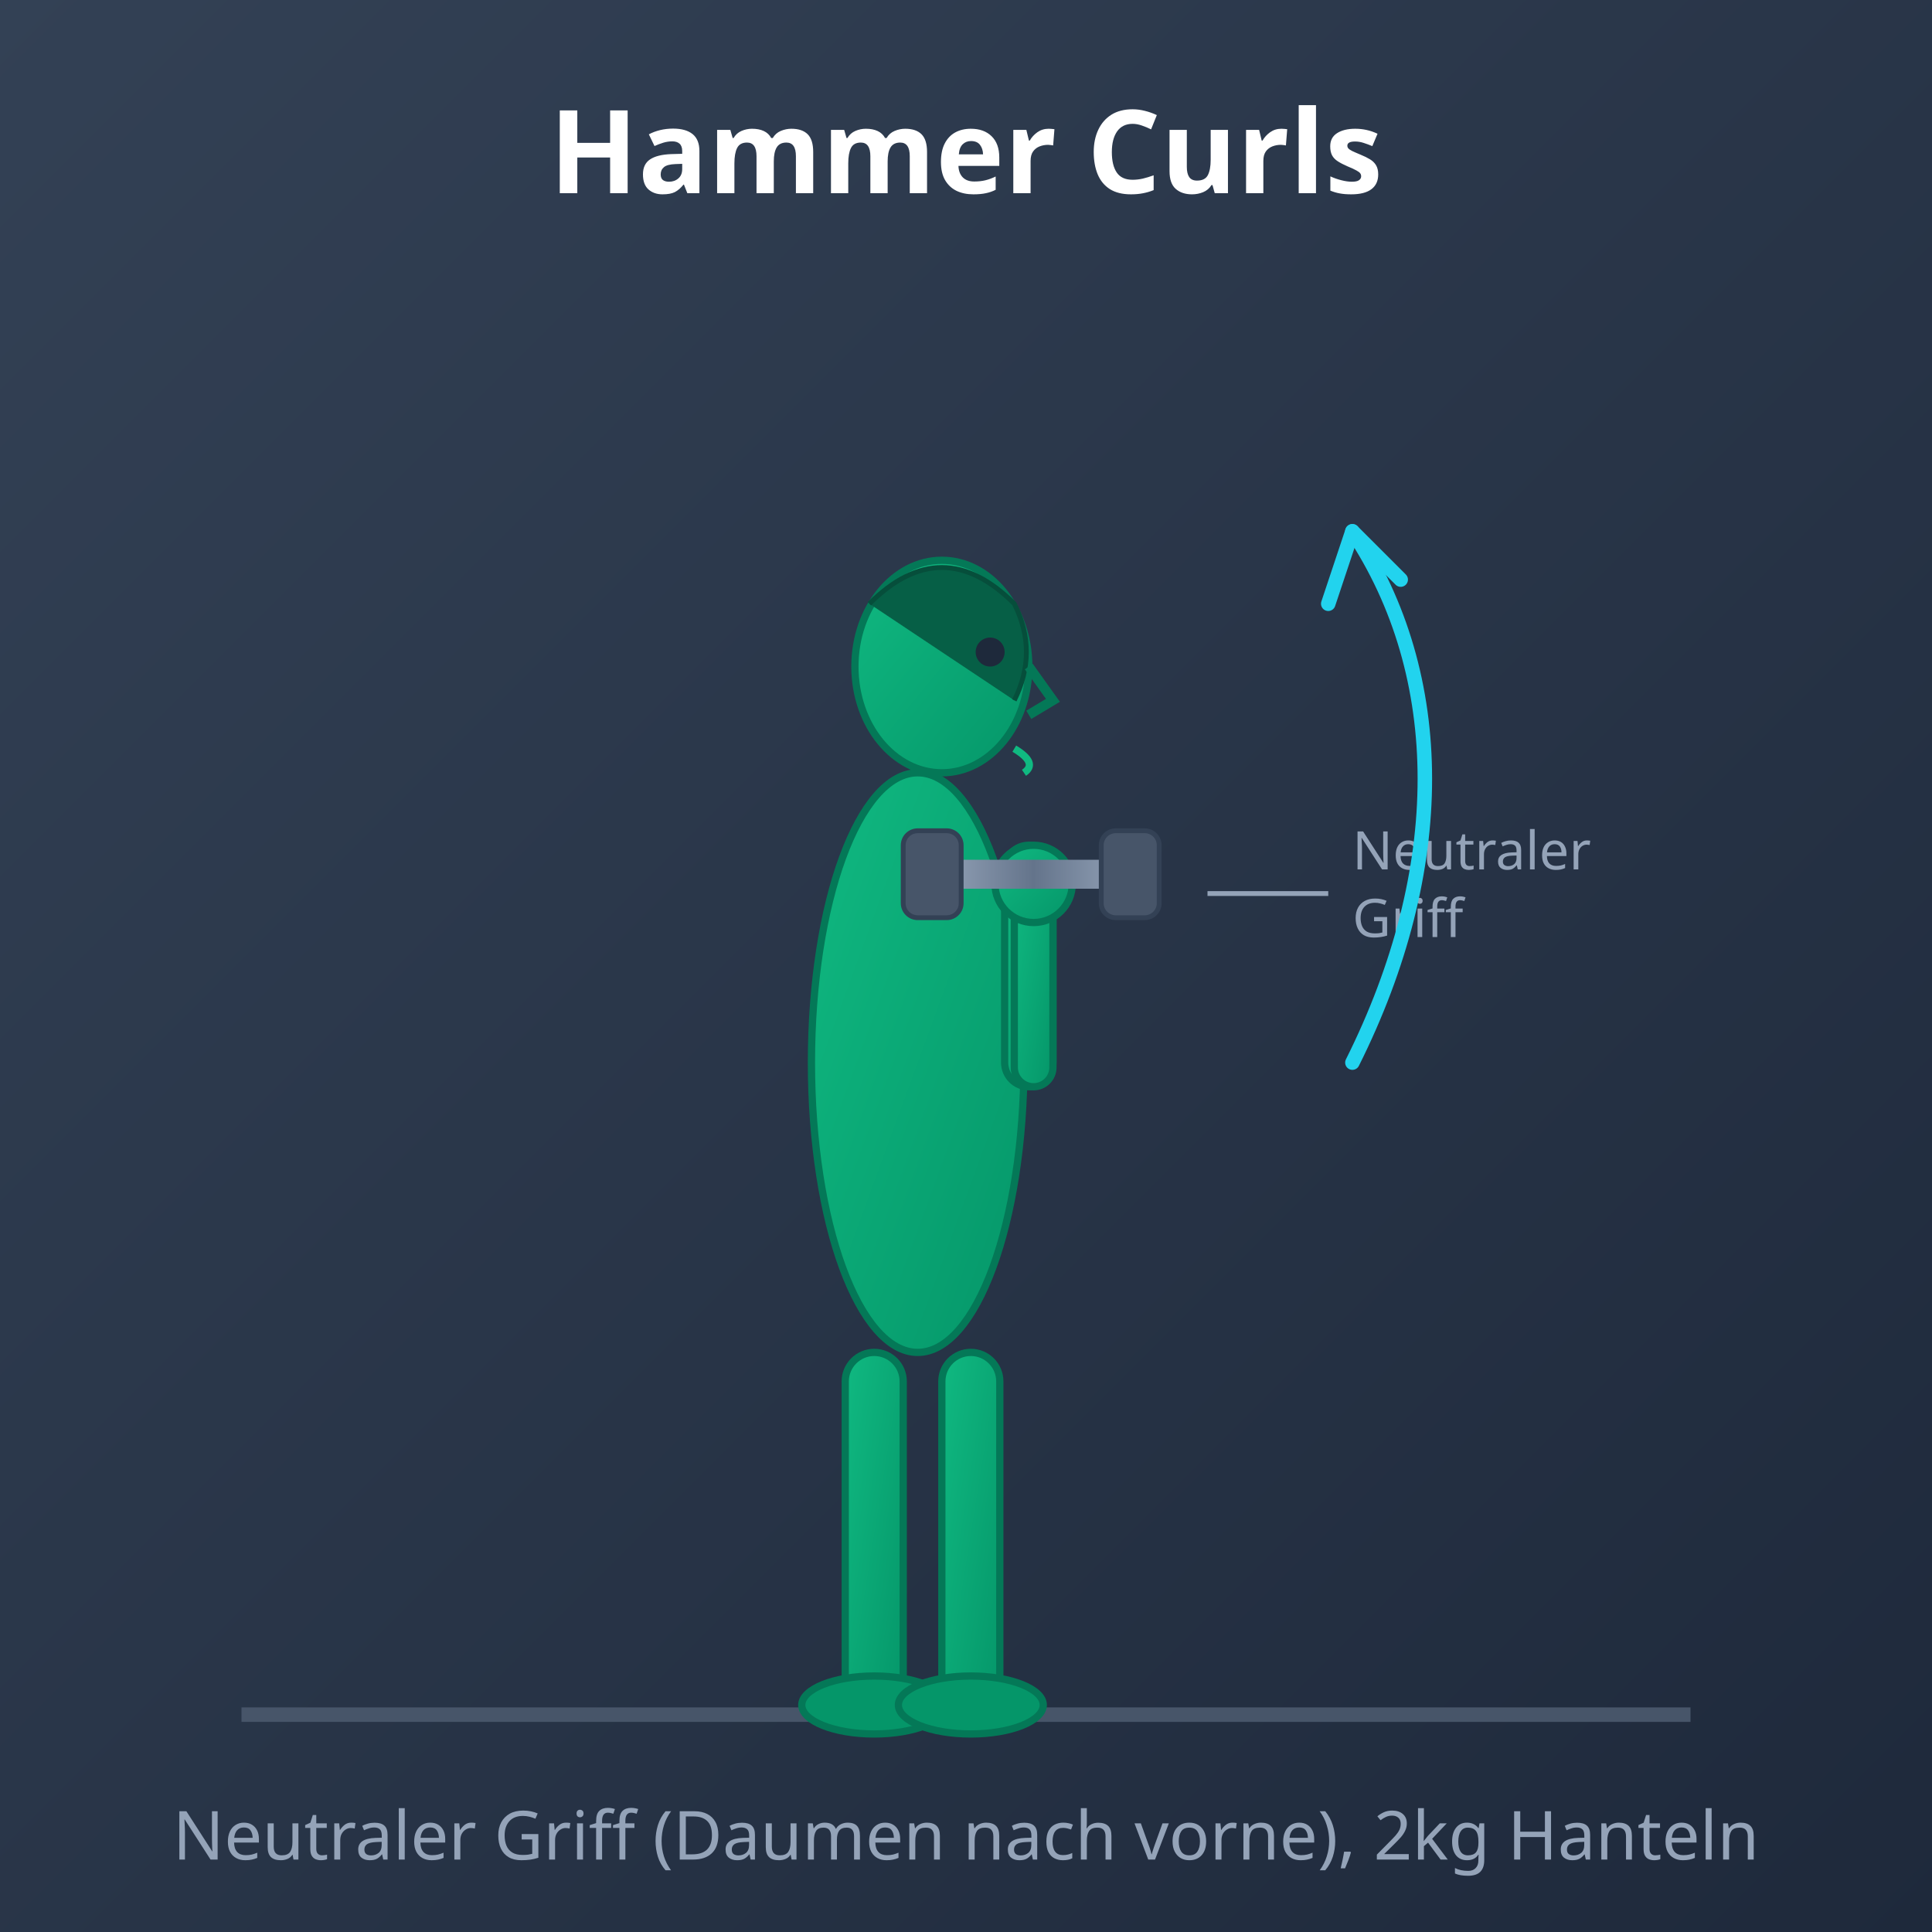
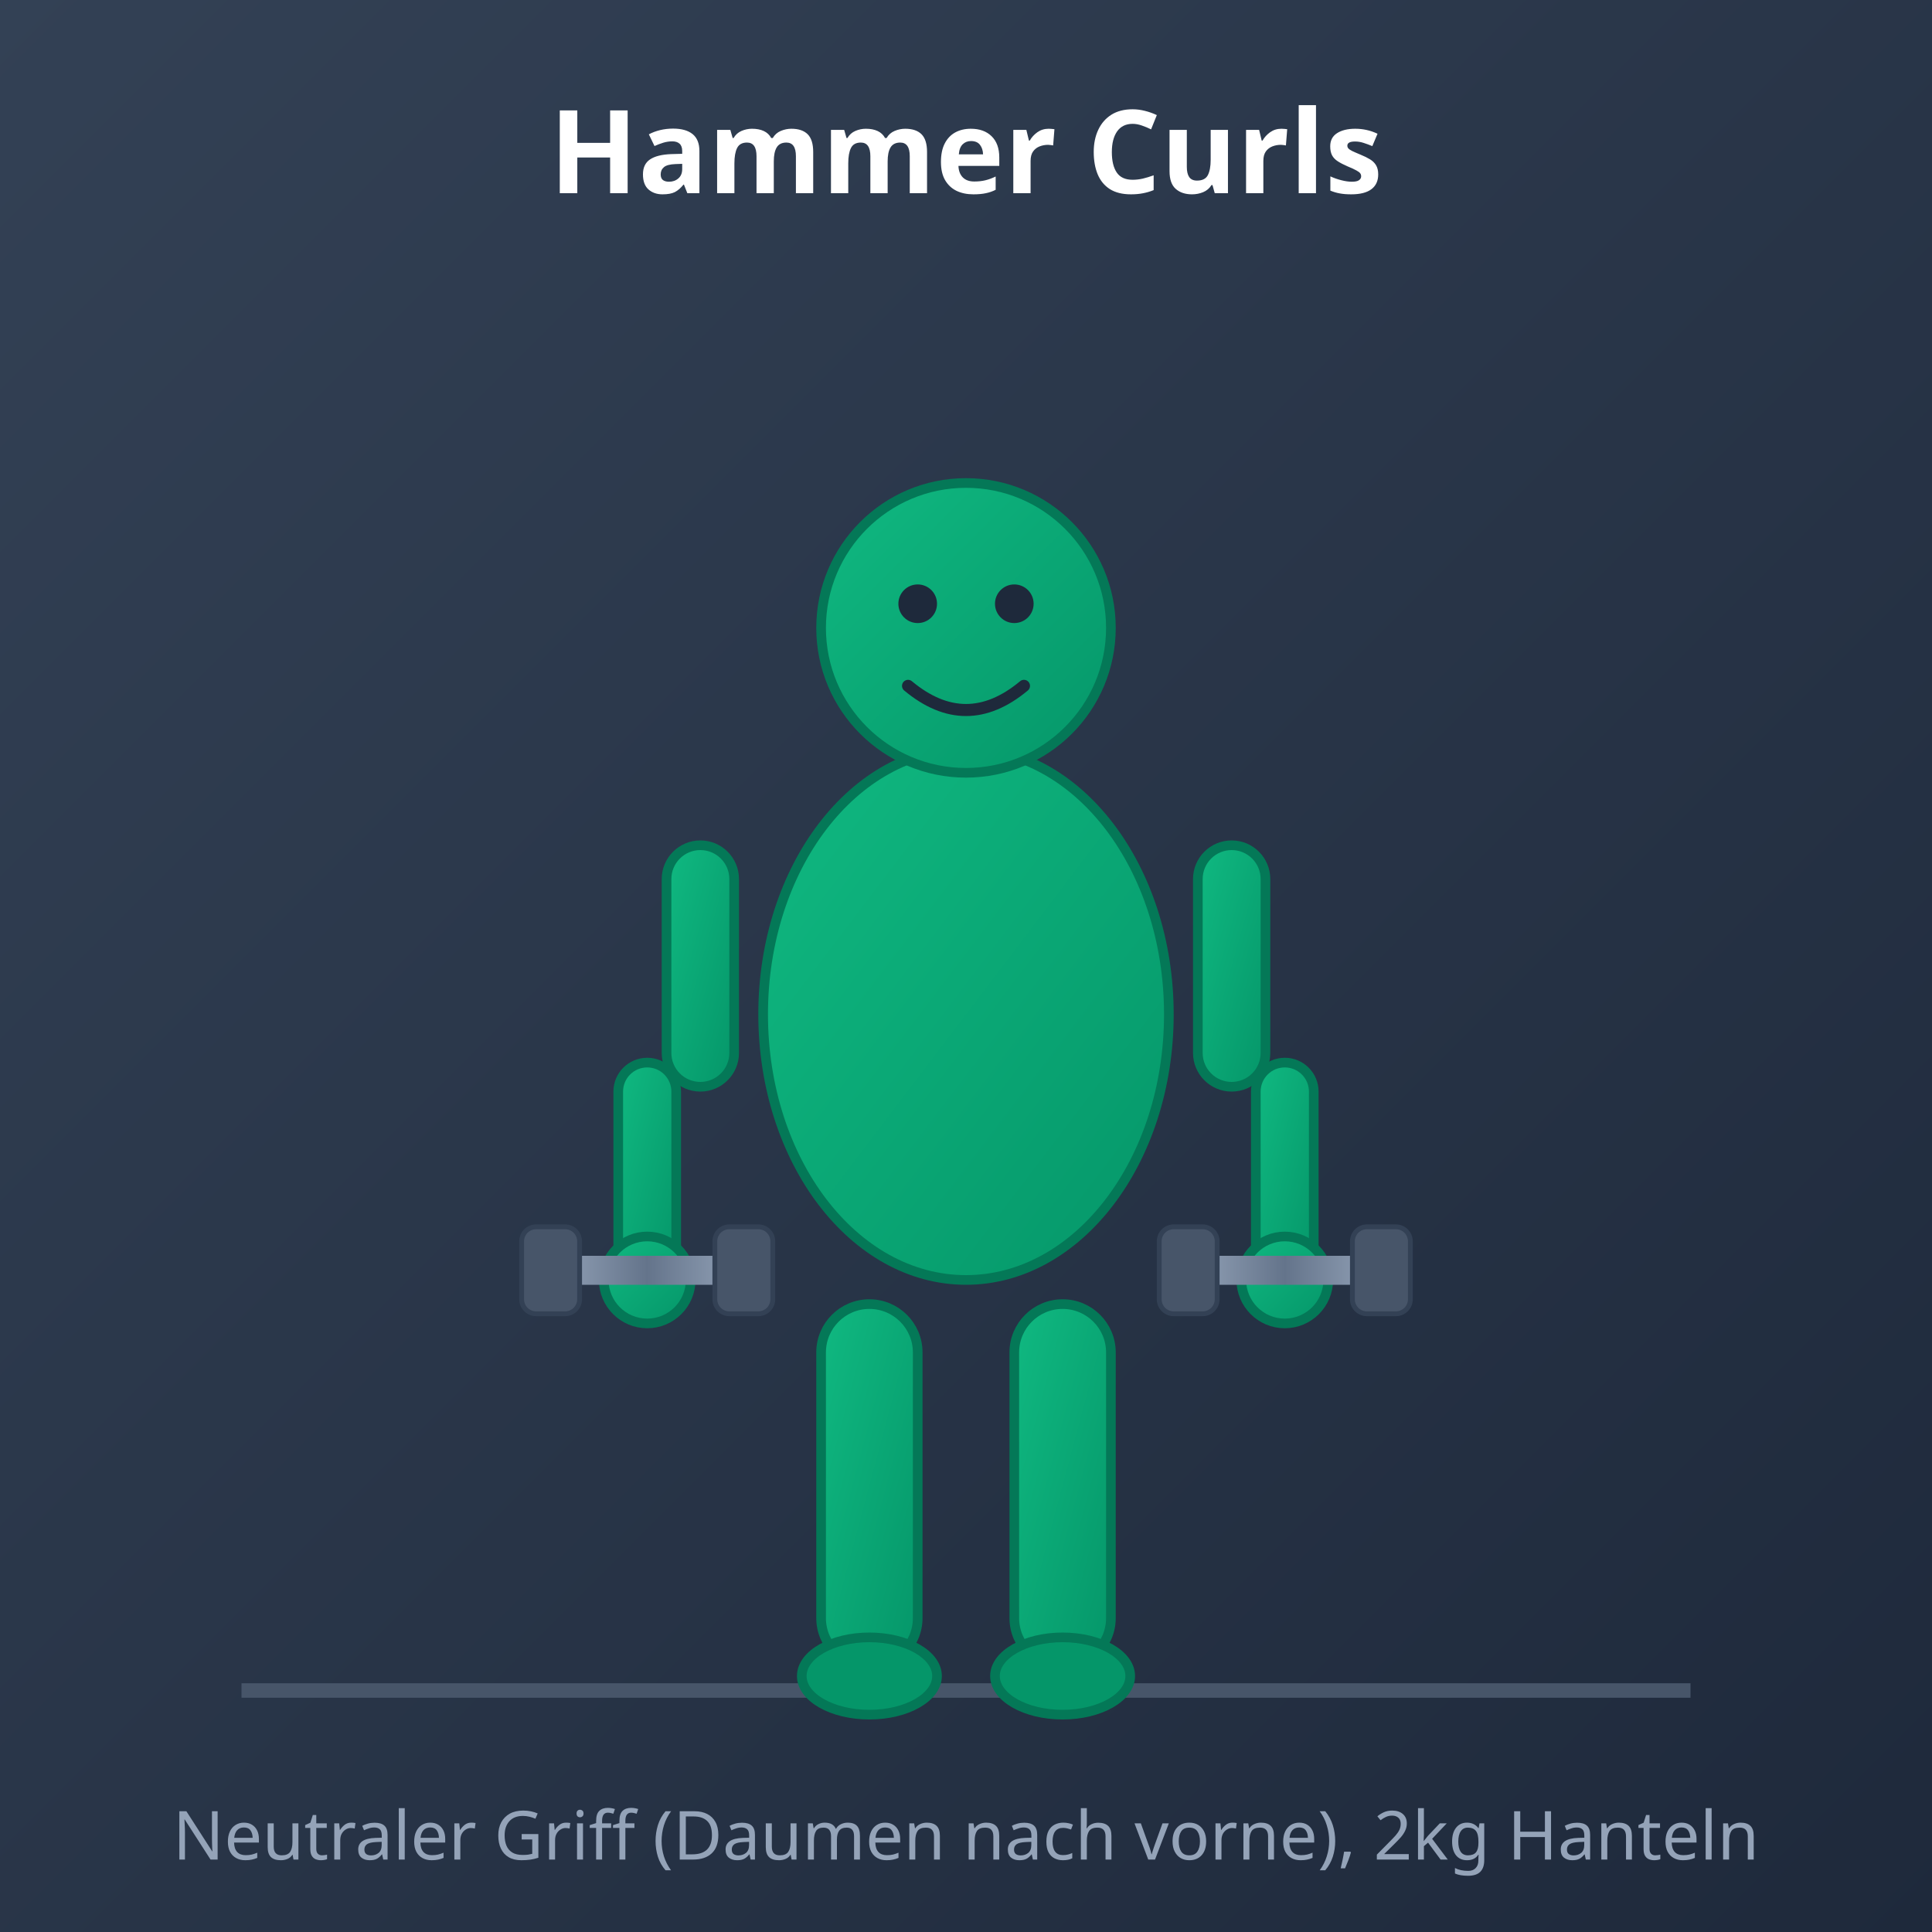
<svg xmlns="http://www.w3.org/2000/svg" width="400" height="400" viewBox="0 0 400 400">
  <defs>
    <linearGradient id="bgHammerCurls" x1="0%" y1="0%" x2="100%" y2="100%">
      <stop offset="0%" style="stop-color:#334155;stop-opacity:1" />
      <stop offset="100%" style="stop-color:#1e293b;stop-opacity:1" />
    </linearGradient>
    <linearGradient id="bodyHammerCurls" x1="0%" y1="0%" x2="100%" y2="100%">
      <stop offset="0%" style="stop-color:#10b981;stop-opacity:1" />
      <stop offset="100%" style="stop-color:#059669;stop-opacity:1" />
    </linearGradient>
    <linearGradient id="dumbbellGradH" x1="0%" y1="0%" x2="100%" y2="0%">
      <stop offset="0%" style="stop-color:#94a3b8;stop-opacity:1" />
      <stop offset="50%" style="stop-color:#64748b;stop-opacity:1" />
      <stop offset="100%" style="stop-color:#94a3b8;stop-opacity:1" />
    </linearGradient>
  </defs>
  <rect width="400" height="400" fill="url(#bgHammerCurls)" />
  <text x="200" y="40" font-family="system-ui" font-size="24" font-weight="bold" fill="#ffffff" text-anchor="middle">Hammer Curls</text>
-   <line x1="50" y1="355" x2="350" y2="355" stroke="#475569" stroke-width="3" />
-   <rect x="175" y="280" width="12" height="75" rx="6" fill="url(#bodyHammerCurls)" stroke="#047857" stroke-width="1.5" />
-   <rect x="195" y="280" width="12" height="75" rx="6" fill="url(#bodyHammerCurls)" stroke="#047857" stroke-width="1.5" />
-   <ellipse cx="181" cy="353" rx="15" ry="6" fill="#059669" stroke="#047857" stroke-width="1.5" />
-   <ellipse cx="201" cy="353" rx="15" ry="6" fill="#059669" stroke="#047857" stroke-width="1.5" />
-   <ellipse cx="190" cy="220" rx="22" ry="60" fill="url(#bodyHammerCurls)" stroke="#047857" stroke-width="1.5" />
-   <ellipse cx="195" cy="138" rx="18" ry="22" fill="url(#bodyHammerCurls)" stroke="#047857" stroke-width="1.5" />
-   <path d="M 180 125 Q 195 110 210 125 Q 215 135 210 145" fill="#065f46" stroke="#064e3b" stroke-width="1" />
-   <circle cx="205" cy="135" r="3" fill="#1e293b" />
-   <path d="M 213 138 L 218 145 L 213 148" stroke="#047857" stroke-width="2" fill="none" />
-   <path d="M 210 155 Q 215 158 212 160" stroke="#10b981" stroke-width="1.5" fill="none" />
-   <rect x="208" y="175" width="10" height="50" rx="5" fill="url(#bodyHammerCurls)" stroke="#047857" stroke-width="1.5" />
+   <line x1="50" y1="350" x2="350" y2="350" stroke="#475569" stroke-width="3" />
+   <rect x="170" y="270" width="20" height="75" rx="10" fill="url(#bodyHammerCurls)" stroke="#047857" stroke-width="2" />
+   <rect x="210" y="270" width="20" height="75" rx="10" fill="url(#bodyHammerCurls)" stroke="#047857" stroke-width="2" />
+   <ellipse cx="180" cy="347" rx="14" ry="8" fill="#059669" stroke="#047857" stroke-width="2" />
+   <ellipse cx="220" cy="347" rx="14" ry="8" fill="#059669" stroke="#047857" stroke-width="2" />
+   <ellipse cx="200" cy="210" rx="42" ry="55" fill="url(#bodyHammerCurls)" stroke="#047857" stroke-width="2" />
+   <circle cx="200" cy="130" r="30" fill="url(#bodyHammerCurls)" stroke="#047857" stroke-width="2" />
+   <circle cx="190" cy="125" r="4" fill="#1e293b" />
+   <circle cx="210" cy="125" r="4" fill="#1e293b" />
+   <path d="M 188 142 Q 200 152 212 142" stroke="#1e293b" stroke-width="2.5" fill="none" stroke-linecap="round" />
+   <rect x="138" y="175" width="14" height="50" rx="7" fill="url(#bodyHammerCurls)" stroke="#047857" stroke-width="2" />
+   <rect x="248" y="175" width="14" height="50" rx="7" fill="url(#bodyHammerCurls)" stroke="#047857" stroke-width="2" />
  <g>
-     <rect x="210" y="180" width="8" height="45" rx="4" fill="url(#bodyHammerCurls)" stroke="#047857" stroke-width="1.5">
-       <animateTransform attributeName="transform" type="rotate" values="0 214 225; -130 214 225; 0 214 225" dur="2s" repeatCount="indefinite" />
+     <rect x="128" y="220" width="12" height="45" rx="6" fill="url(#bodyHammerCurls)" stroke="#047857" stroke-width="2">
+       <animateTransform attributeName="transform" type="rotate" values="0 134 225; -120 134 225; 0 134 225" dur="2s" repeatCount="indefinite" />
    </rect>
-     <circle cx="214" cy="183" r="8" fill="url(#bodyHammerCurls)" stroke="#047857" stroke-width="1.5">
-       <animateTransform attributeName="transform" type="rotate" values="0 214 225; -130 214 225; 0 214 225" dur="2s" repeatCount="indefinite" />
+     <circle cx="134" cy="265" r="9" fill="url(#bodyHammerCurls)" stroke="#047857" stroke-width="2">
+       <animateTransform attributeName="transform" type="rotate" values="0 134 225; -120 134 225; 0 134 225" dur="2s" repeatCount="indefinite" />
    </circle>
    <g>
-       <animateTransform attributeName="transform" type="rotate" values="0 214 225; -130 214 225; 0 214 225" dur="2s" repeatCount="indefinite" />
-       <rect x="194" y="178" width="40" height="6" rx="3" fill="url(#dumbbellGradH)" />
-       <rect x="228" y="172" width="12" height="18" rx="3" fill="#475569" stroke="#334155" stroke-width="1" />
-       <rect x="187" y="172" width="12" height="18" rx="3" fill="#475569" stroke="#334155" stroke-width="1" />
+       <animateTransform attributeName="transform" type="rotate" values="0 134 225; -120 134 225; 0 134 225" dur="2s" repeatCount="indefinite" />
+       <rect x="114" y="260" width="40" height="6" rx="3" fill="url(#dumbbellGradH)" />
+       <rect x="108" y="254" width="12" height="18" rx="3" fill="#475569" stroke="#334155" stroke-width="1" />
+       <rect x="148" y="254" width="12" height="18" rx="3" fill="#475569" stroke="#334155" stroke-width="1" />
    </g>
  </g>
-   <text x="310" y="180" font-family="system-ui" font-size="11" fill="#94a3b8" text-anchor="start">
-     <tspan x="280" dy="0">Neutraler</tspan>
-     <tspan x="280" dy="14">Griff</tspan>
-   </text>
-   <path d="M 275 185 L 250 185" stroke="#94a3b8" stroke-width="1" fill="none" marker-end="none" />
-   <path d="M 280 220 C 300 180 300 140 280 110" stroke="#22d3ee" stroke-width="3" fill="none" stroke-linecap="round">
-     <animate attributeName="opacity" values="1;0.3;1" dur="2s" repeatCount="indefinite" />
-   </path>
-   <path d="M 280 110 L 275 125 M 280 110 L 290 120" stroke="#22d3ee" stroke-width="3" fill="none" stroke-linecap="round">
-     <animate attributeName="opacity" values="1;0.3;1" dur="2s" repeatCount="indefinite" />
-   </path>
+   <g>
+     <rect x="260" y="220" width="12" height="45" rx="6" fill="url(#bodyHammerCurls)" stroke="#047857" stroke-width="2">
+       <animateTransform attributeName="transform" type="rotate" values="-120 266 225; 0 266 225; -120 266 225" dur="2s" repeatCount="indefinite" />
+     </rect>
+     <circle cx="266" cy="265" r="9" fill="url(#bodyHammerCurls)" stroke="#047857" stroke-width="2">
+       <animateTransform attributeName="transform" type="rotate" values="-120 266 225; 0 266 225; -120 266 225" dur="2s" repeatCount="indefinite" />
+     </circle>
+     <g>
+       <animateTransform attributeName="transform" type="rotate" values="-120 266 225; 0 266 225; -120 266 225" dur="2s" repeatCount="indefinite" />
+       <rect x="246" y="260" width="40" height="6" rx="3" fill="url(#dumbbellGradH)" />
+       <rect x="240" y="254" width="12" height="18" rx="3" fill="#475569" stroke="#334155" stroke-width="1" />
+       <rect x="280" y="254" width="12" height="18" rx="3" fill="#475569" stroke="#334155" stroke-width="1" />
+     </g>
+   </g>
+   <circle cx="100" cy="160" r="3" fill="#fbbf24" opacity="0">
+     <animate attributeName="opacity" values="0;1;0" dur="2s" repeatCount="indefinite" />
+     <animate attributeName="r" values="2;4;2" dur="2s" repeatCount="indefinite" />
+   </circle>
+   <circle cx="300" cy="160" r="3" fill="#22d3ee" opacity="0">
+     <animate attributeName="opacity" values="0;1;0" dur="2s" begin="0.5s" repeatCount="indefinite" />
+     <animate attributeName="r" values="2;4;2" dur="2s" repeatCount="indefinite" />
+   </circle>
  <text x="200" y="385" font-family="system-ui" font-size="14" fill="#94a3b8" text-anchor="middle">Neutraler Griff (Daumen nach vorne), 2kg Hanteln</text>
</svg>
